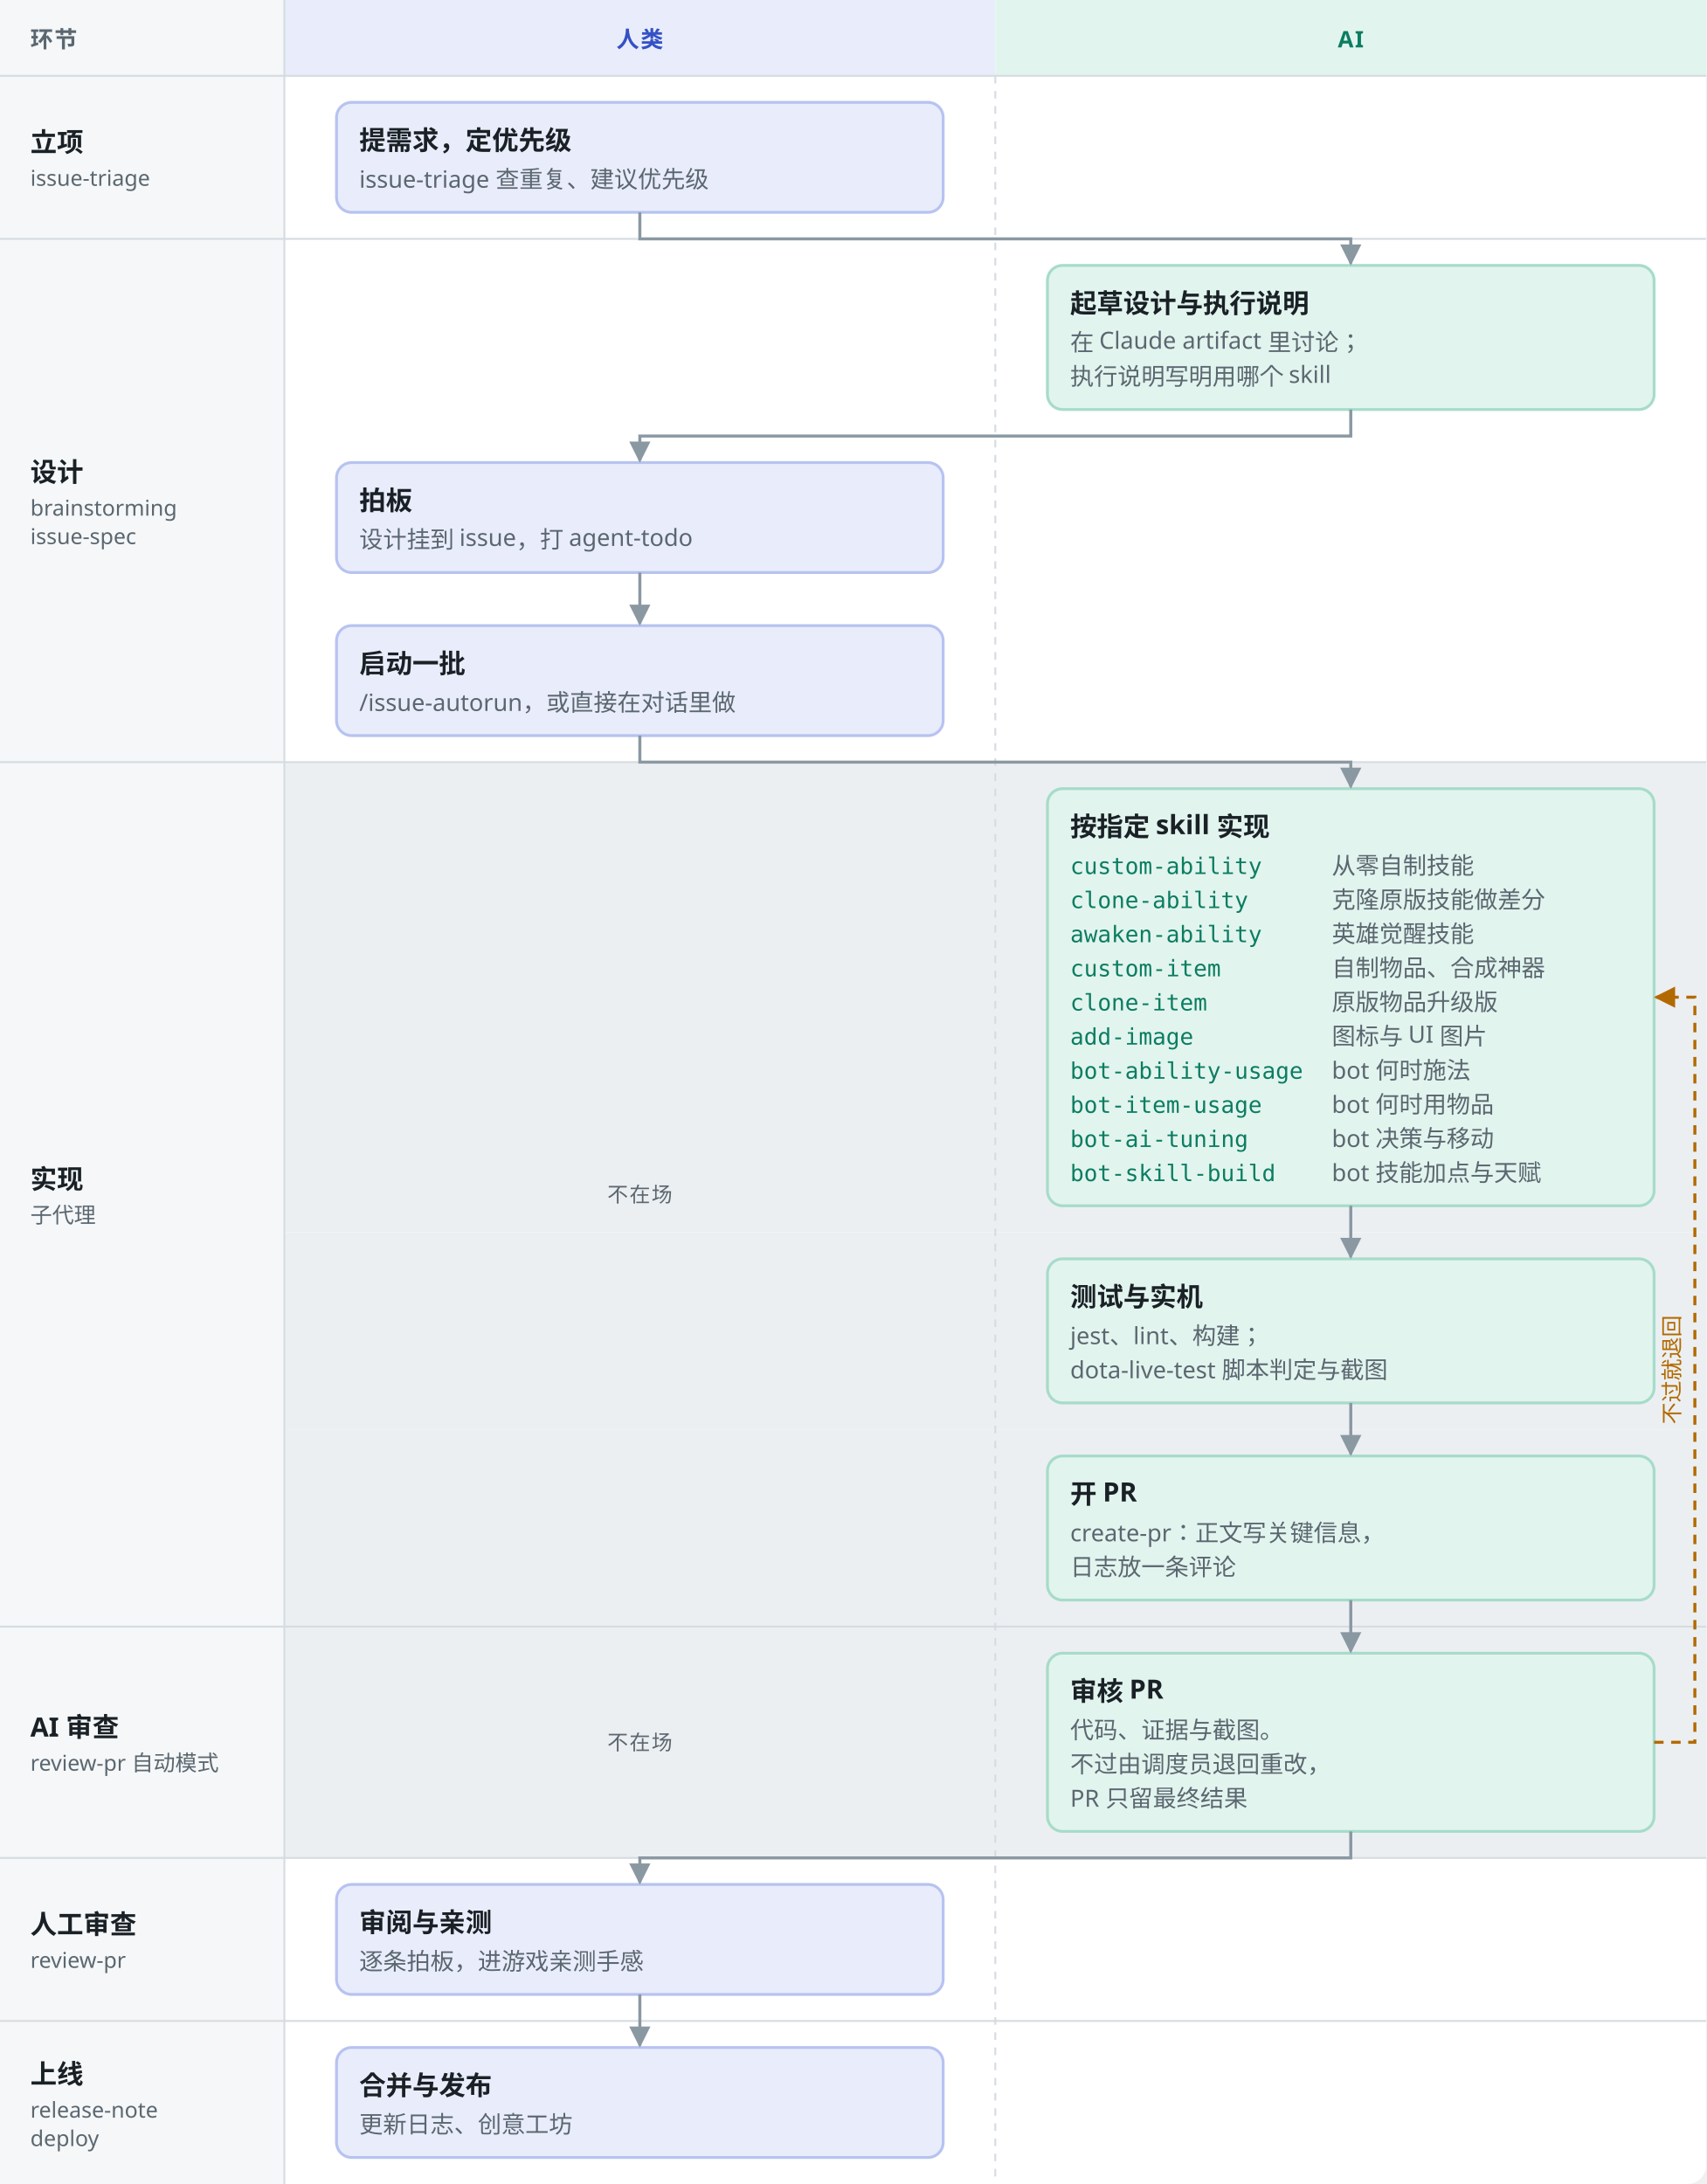
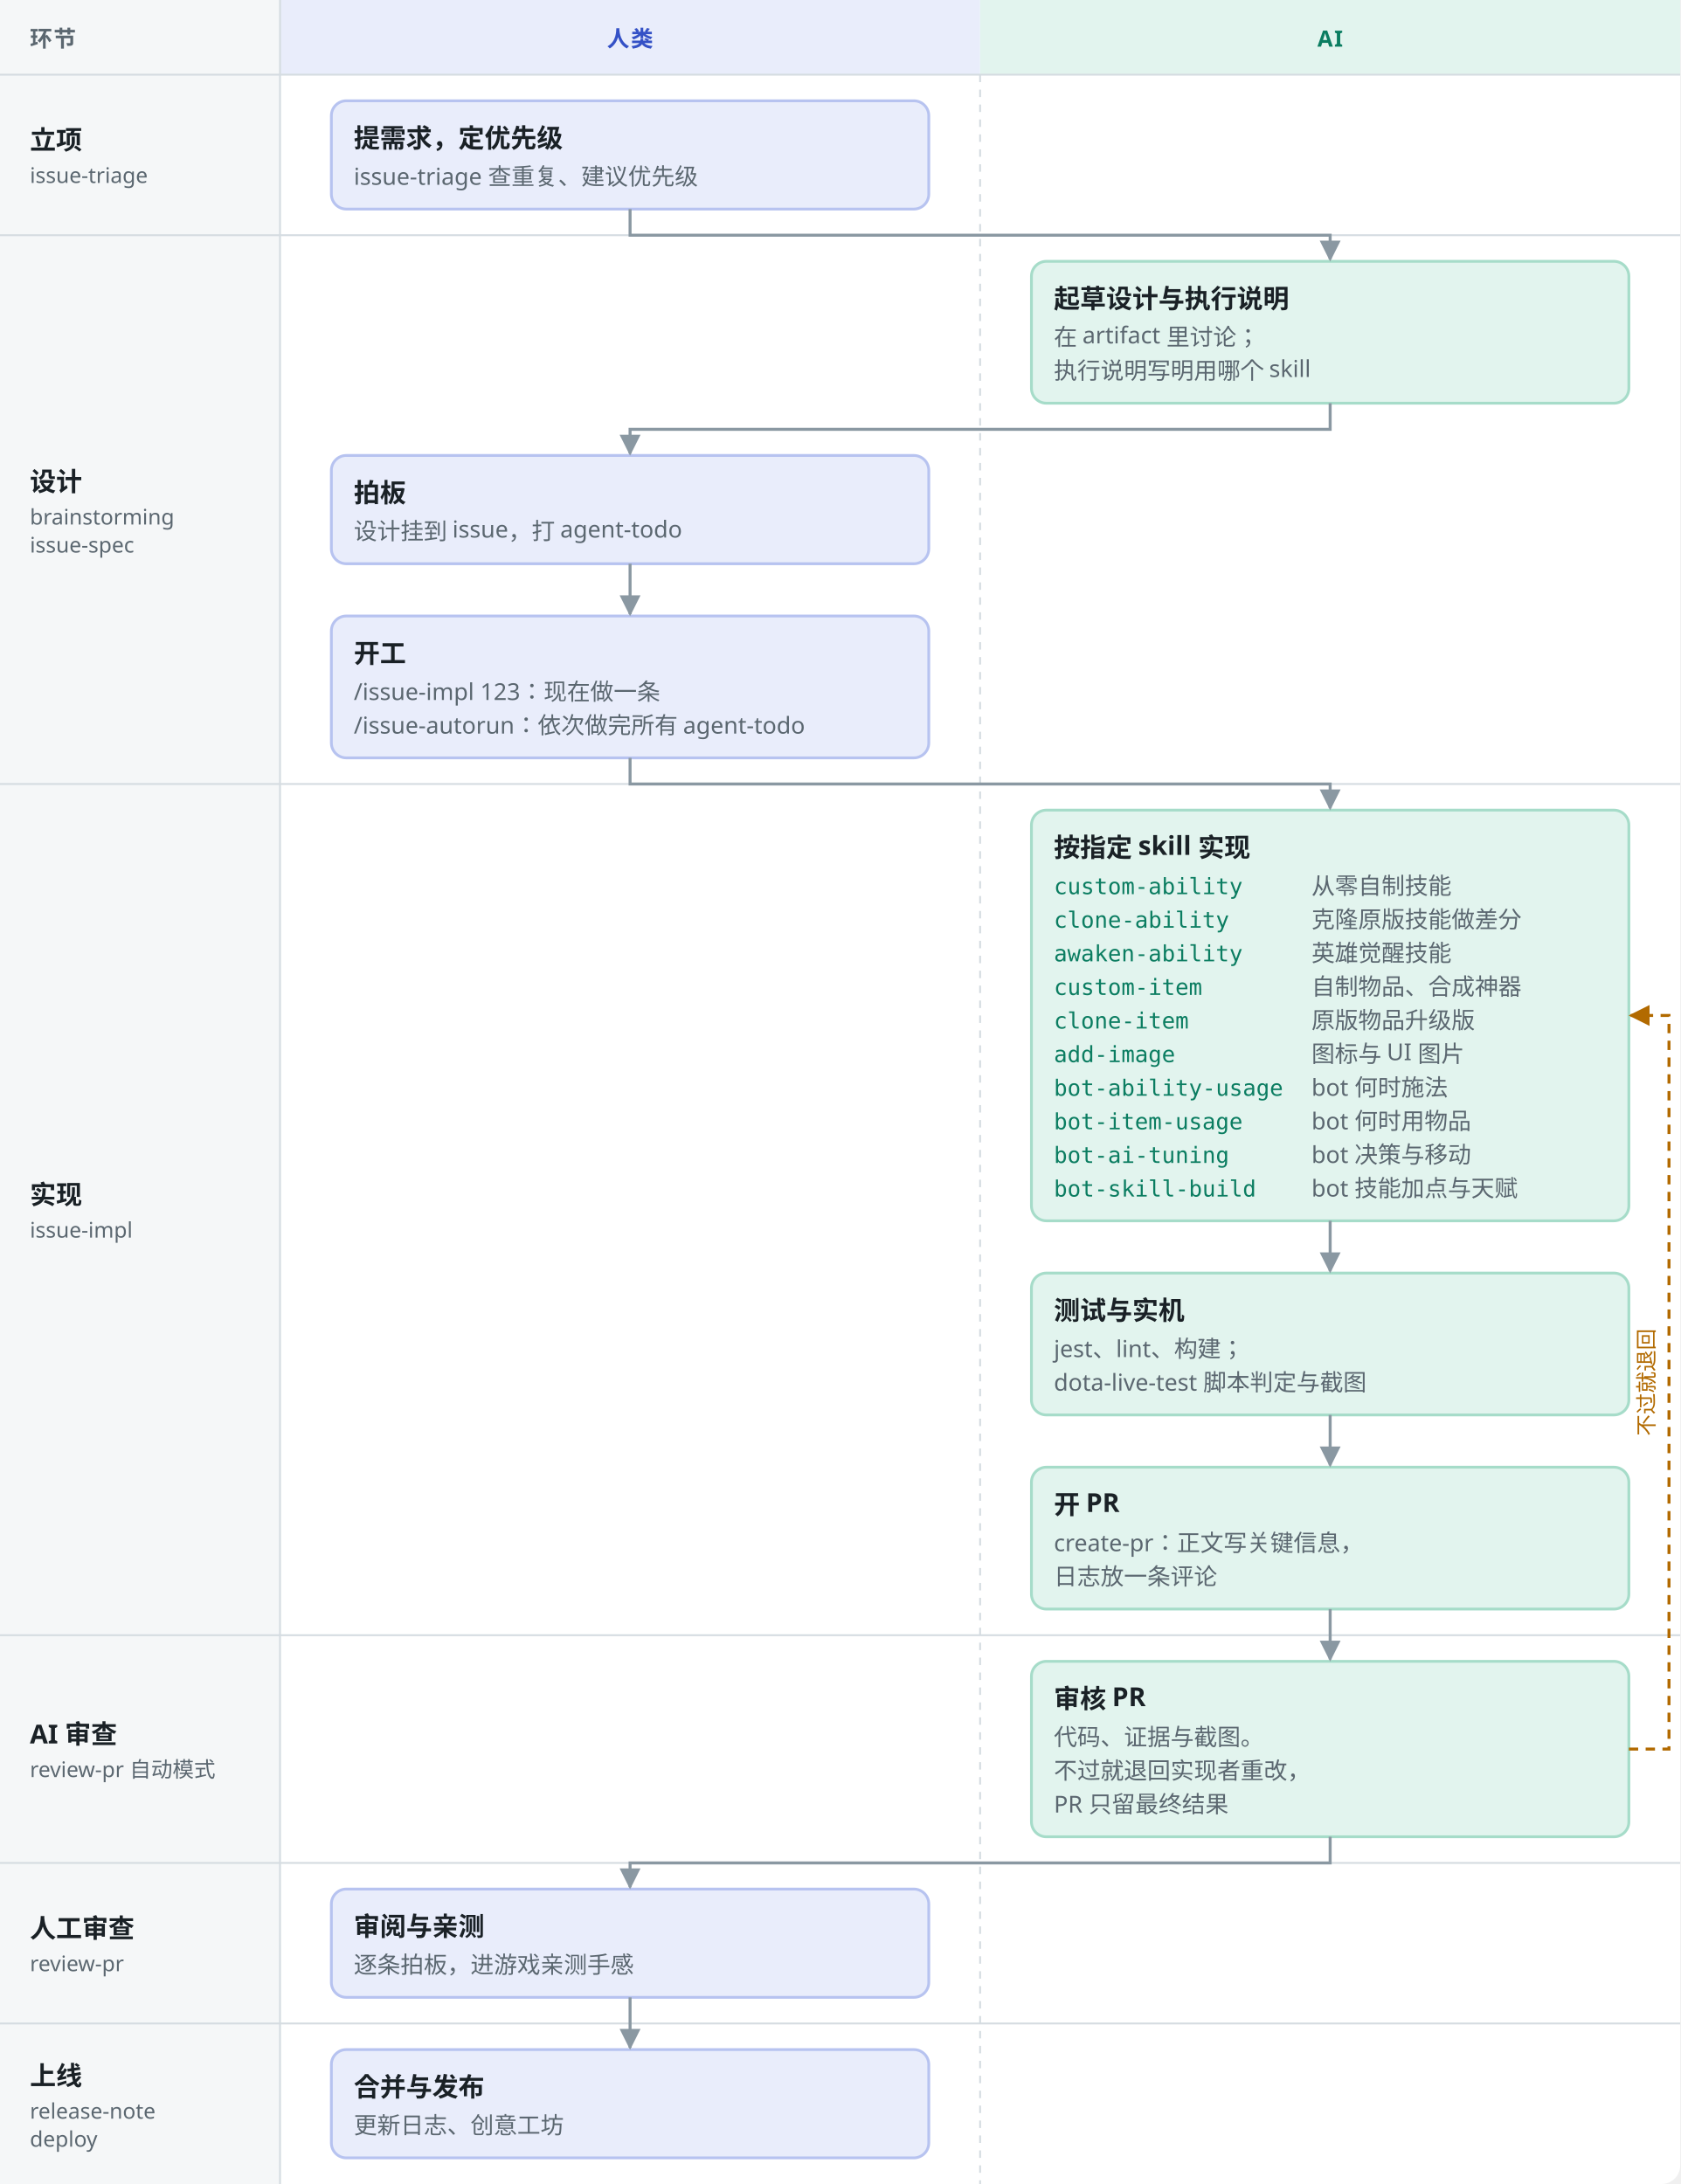
- <svg xmlns="http://www.w3.org/2000/svg" viewBox="0 0 900 1152" width="900" height="1152" role="img">
+ <svg xmlns="http://www.w3.org/2000/svg" viewBox="0 0 900 1170" width="900" height="1170" role="img">
  <style>
  .bg{fill:#ffffff} .stagebg{fill:#f5f7f8} .awaybg{fill:#eceff2}
  .hh{fill:#e9edfb} .ha{fill:#e2f4ee}
  .grid{stroke:#d5dce1;stroke-width:1} .dash{stroke:#d5dce1;stroke-dasharray:4 4}
  .nh{fill:#e9edfb;stroke:#b7c3f0;stroke-width:1.5} .na{fill:#e2f4ee;stroke:#a6dcc9;stroke-width:1.5}
  .t{font:600 14px 'Segoe UI','PingFang SC','Microsoft YaHei',system-ui,sans-serif;fill:#1a2126}
  .d{font:12.5px 'Segoe UI','PingFang SC','Microsoft YaHei',system-ui,sans-serif;fill:#5b6770}
  .code{font:12px ui-monospace,'Cascadia Mono',Consolas,monospace;fill:#0b7d61}
  .st{font:600 14px 'Segoe UI','PingFang SC','Microsoft YaHei',system-ui,sans-serif;fill:#1a2126}
  .ss{font:11.5px 'Segoe UI','PingFang SC','Microsoft YaHei',system-ui,sans-serif;fill:#5b6770}
  .hd{font:700 12px 'Segoe UI','PingFang SC','Microsoft YaHei',system-ui,sans-serif;letter-spacing:.06em}
  .hdS{fill:#5b6770} .hdH{fill:#3451c6} .hdA{fill:#0b7d61}
  .aw{font:11px 'Segoe UI','PingFang SC','Microsoft YaHei',system-ui,sans-serif;fill:#5b6770;letter-spacing:.06em}
  .wire{fill:none;stroke:#8a98a2;stroke-width:1.6} .ah{fill:#8a98a2}
  .loop{fill:none;stroke:#b26a00;stroke-width:1.6;stroke-dasharray:5 4} .lh{fill:#b26a00}
  .lt{font:11.5px 'Segoe UI','PingFang SC','Microsoft YaHei',system-ui,sans-serif;fill:#b26a00}
  @media (prefers-color-scheme: dark){
    .bg{fill:#161d22} .stagebg{fill:#0f1418} .awaybg{fill:#1a2227}
    .hh{fill:#1c2445} .ha{fill:#12302a}
    .grid,.dash{stroke:#2a343b}
    .nh{fill:#1c2445;stroke:#34428a} .na{fill:#12302a;stroke:#1f5a4b}
    .t,.st{fill:#e2e8ec} .d,.ss,.aw,.hdS{fill:#94a2ab}
    .code{fill:#5fd3ad} .hdH{fill:#9fb2ff} .hdA{fill:#5fd3ad}
    .wire{stroke:#6b7a84} .ah{fill:#6b7a84}
    .loop{stroke:#f0b35a} .lh,.lt{fill:#f0b35a}
  }
</style>
-   <rect class="bg" x="0" y="0" width="900" height="1152" rx="10" />
-   <rect class="stagebg" x="0" y="0" width="150" height="1152" />
-   <rect class="awaybg" x="150" y="402" width="750" height="248" />
-   <rect class="awaybg" x="150" y="650" width="750" height="104" />
-   <rect class="awaybg" x="150" y="754" width="750" height="104" />
-   <rect class="awaybg" x="150" y="858" width="750" height="122" />
+   <rect class="bg" x="0" y="0" width="900" height="1170" rx="10" />
+   <rect class="stagebg" x="0" y="0" width="150" height="1170" />
  <rect class="stagebg" x="0" y="0" width="150" height="40" />
  <rect class="hh" x="150" y="0" width="375" height="40" />
  <rect class="ha" x="525" y="0" width="375" height="40" />
  <text class="hd hdS" x="16" y="25">环节</text>
  <text class="hd hdH" x="337.5" y="25" text-anchor="middle">人类</text>
  <text class="hd hdA" x="712.5" y="25" text-anchor="middle">AI</text>
  <line class="grid" x1="0" y1="40" x2="900" y2="40" />
-   <line class="dash" x1="525" y1="40" x2="525" y2="1152" />
-   <line class="grid" x1="150" y1="0" x2="150" y2="1152" />
+   <line class="dash" x1="525" y1="40" x2="525" y2="1170" />
+   <line class="grid" x1="150" y1="0" x2="150" y2="1170" />
  <text class="st" x="16" y="80.0">立项</text>
  <text class="ss" x="16" y="98.0">issue-triage</text>
  <line class="grid" x1="0" y1="126" x2="900" y2="126" />
-   <text class="st" x="16" y="254.0">设计</text>
-   <text class="ss" x="16" y="272.0">brainstorming</text>
-   <text class="ss" x="16" y="287.0">issue-spec</text>
-   <line class="grid" x1="0" y1="402" x2="900" y2="402" />
-   <text class="st" x="16" y="627.0">实现</text>
-   <text class="ss" x="16" y="645.0">子代理</text>
-   <text class="aw" x="337.5" y="634.0" text-anchor="middle">不在场</text>
-   <line class="grid" x1="0" y1="858" x2="900" y2="858" />
-   <text class="st" x="16" y="916.0">AI 审查</text>
-   <text class="ss" x="16" y="934.0">review-pr 自动模式</text>
-   <text class="aw" x="337.5" y="923.0" text-anchor="middle">不在场</text>
-   <line class="grid" x1="0" y1="980" x2="900" y2="980" />
-   <text class="st" x="16" y="1020.0">人工审查</text>
-   <text class="ss" x="16" y="1038.0">review-pr</text>
-   <line class="grid" x1="0" y1="1066" x2="900" y2="1066" />
-   <text class="st" x="16" y="1099.0">上线</text>
-   <text class="ss" x="16" y="1117.0">release-note</text>
-   <text class="ss" x="16" y="1132.0">deploy</text>
+   <text class="st" x="16" y="263.0">设计</text>
+   <text class="ss" x="16" y="281.0">brainstorming</text>
+   <text class="ss" x="16" y="296.0">issue-spec</text>
+   <line class="grid" x1="0" y1="420" x2="900" y2="420" />
+   <text class="st" x="16" y="645">实现</text>
+   <text class="ss" x="16" y="663">issue-impl</text>
+   <line class="grid" x1="0" y1="876" x2="900" y2="876" />
+   <text class="st" x="16" y="934">AI 审查</text>
+   <text class="ss" x="16" y="952">review-pr 自动模式</text>
+   <line class="grid" x1="0" y1="998" x2="900" y2="998" />
+   <text class="st" x="16" y="1038">人工审查</text>
+   <text class="ss" x="16" y="1056">review-pr</text>
+   <line class="grid" x1="0" y1="1084" x2="900" y2="1084" />
+   <text class="st" x="16" y="1117">上线</text>
+   <text class="ss" x="16" y="1135">release-note</text>
+   <text class="ss" x="16" y="1150">deploy</text>
  <rect class="nh" x="177.5" y="54" width="320" height="58" rx="8" />
  <text class="t" x="189.5" y="79">提需求，定优先级</text>
  <text class="d" x="189.5" y="99">issue-triage 查重复、建议优先级</text>
  <rect class="na" x="552.5" y="140" width="320" height="76" rx="8" />
  <text class="t" x="564.5" y="165">起草设计与执行说明</text>
-   <text class="d" x="564.5" y="185">在 Claude artifact 里讨论；</text>
+   <text class="d" x="564.5" y="185">在 artifact 里讨论；</text>
  <text class="d" x="564.5" y="203">执行说明写明用哪个 skill</text>
  <rect class="nh" x="177.5" y="244" width="320" height="58" rx="8" />
  <text class="t" x="189.5" y="269">拍板</text>
  <text class="d" x="189.5" y="289">设计挂到 issue，打 agent-todo</text>
-   <rect class="nh" x="177.5" y="330" width="320" height="58" rx="8" />
-   <text class="t" x="189.5" y="355">启动一批</text>
-   <text class="d" x="189.5" y="375">/issue-autorun，或直接在对话里做</text>
-   <rect class="na" x="552.5" y="416" width="320" height="220" rx="8" />
-   <text class="t" x="564.5" y="441">按指定 skill 实现</text>
-   <text x="564.5" y="461">
+   <rect class="nh" x="177.5" y="330" width="320" height="76" rx="8" />
+   <text class="t" x="189.5" y="355">开工</text>
+   <text class="d" x="189.5" y="375">/issue-impl 123：现在做一条</text>
+   <text class="d" x="189.5" y="393">/issue-autorun：依次做完所有 agent-todo</text>
+   <rect class="na" x="552.5" y="434" width="320" height="220" rx="8" />
+   <text class="t" x="564.5" y="459">按指定 skill 实现</text>
+   <text x="564.5" y="479">
    <tspan class="code">custom-ability</tspan>
    <tspan class="d" x="702.5">从零自制技能</tspan>
  </text>
-   <text x="564.5" y="479">
+   <text x="564.5" y="497">
    <tspan class="code">clone-ability</tspan>
    <tspan class="d" x="702.5">克隆原版技能做差分</tspan>
  </text>
-   <text x="564.5" y="497">
+   <text x="564.5" y="515">
    <tspan class="code">awaken-ability</tspan>
    <tspan class="d" x="702.5">英雄觉醒技能</tspan>
  </text>
-   <text x="564.5" y="515">
+   <text x="564.5" y="533">
    <tspan class="code">custom-item</tspan>
    <tspan class="d" x="702.5">自制物品、合成神器</tspan>
  </text>
-   <text x="564.5" y="533">
+   <text x="564.5" y="551">
    <tspan class="code">clone-item</tspan>
    <tspan class="d" x="702.5">原版物品升级版</tspan>
  </text>
-   <text x="564.5" y="551">
+   <text x="564.5" y="569">
    <tspan class="code">add-image</tspan>
    <tspan class="d" x="702.5">图标与 UI 图片</tspan>
  </text>
-   <text x="564.5" y="569">
+   <text x="564.5" y="587">
    <tspan class="code">bot-ability-usage</tspan>
    <tspan class="d" x="702.5">bot 何时施法</tspan>
  </text>
-   <text x="564.5" y="587">
+   <text x="564.5" y="605">
    <tspan class="code">bot-item-usage</tspan>
    <tspan class="d" x="702.5">bot 何时用物品</tspan>
  </text>
-   <text x="564.5" y="605">
+   <text x="564.5" y="623">
    <tspan class="code">bot-ai-tuning</tspan>
    <tspan class="d" x="702.5">bot 决策与移动</tspan>
  </text>
-   <text x="564.5" y="623">
+   <text x="564.5" y="641">
    <tspan class="code">bot-skill-build</tspan>
    <tspan class="d" x="702.5">bot 技能加点与天赋</tspan>
  </text>
-   <rect class="na" x="552.5" y="664" width="320" height="76" rx="8" />
-   <text class="t" x="564.5" y="689">测试与实机</text>
-   <text class="d" x="564.5" y="709">jest、lint、构建；</text>
-   <text class="d" x="564.5" y="727">dota-live-test 脚本判定与截图</text>
-   <rect class="na" x="552.5" y="768" width="320" height="76" rx="8" />
-   <text class="t" x="564.5" y="793">开 PR</text>
-   <text class="d" x="564.5" y="813">create-pr：正文写关键信息，</text>
-   <text class="d" x="564.5" y="831">日志放一条评论</text>
-   <rect class="na" x="552.5" y="872" width="320" height="94" rx="8" />
-   <text class="t" x="564.5" y="897">审核 PR</text>
-   <text class="d" x="564.5" y="917">代码、证据与截图。</text>
-   <text class="d" x="564.5" y="935">不过由调度员退回重改，</text>
-   <text class="d" x="564.5" y="953">PR 只留最终结果</text>
-   <rect class="nh" x="177.5" y="994" width="320" height="58" rx="8" />
-   <text class="t" x="189.5" y="1019">审阅与亲测</text>
-   <text class="d" x="189.5" y="1039">逐条拍板，进游戏亲测手感</text>
-   <rect class="nh" x="177.5" y="1080" width="320" height="58" rx="8" />
-   <text class="t" x="189.5" y="1105">合并与发布</text>
-   <text class="d" x="189.5" y="1125">更新日志、创意工坊</text>
+   <rect class="na" x="552.5" y="682" width="320" height="76" rx="8" />
+   <text class="t" x="564.5" y="707">测试与实机</text>
+   <text class="d" x="564.5" y="727">jest、lint、构建；</text>
+   <text class="d" x="564.5" y="745">dota-live-test 脚本判定与截图</text>
+   <rect class="na" x="552.5" y="786" width="320" height="76" rx="8" />
+   <text class="t" x="564.5" y="811">开 PR</text>
+   <text class="d" x="564.5" y="831">create-pr：正文写关键信息，</text>
+   <text class="d" x="564.5" y="849">日志放一条评论</text>
+   <rect class="na" x="552.5" y="890" width="320" height="94" rx="8" />
+   <text class="t" x="564.5" y="915">审核 PR</text>
+   <text class="d" x="564.5" y="935">代码、证据与截图。</text>
+   <text class="d" x="564.5" y="953">不过就退回实现者重改，</text>
+   <text class="d" x="564.5" y="971">PR 只留最终结果</text>
+   <rect class="nh" x="177.5" y="1012" width="320" height="58" rx="8" />
+   <text class="t" x="189.5" y="1037">审阅与亲测</text>
+   <text class="d" x="189.5" y="1057">逐条拍板，进游戏亲测手感</text>
+   <rect class="nh" x="177.5" y="1098" width="320" height="58" rx="8" />
+   <text class="t" x="189.5" y="1123">合并与发布</text>
+   <text class="d" x="189.5" y="1143">更新日志、创意工坊</text>
  <defs>
    <marker id="ar" viewBox="0 0 10 10" refX="9" refY="5" markerWidth="7" markerHeight="7" orient="auto-start-reverse">
      <path class="ah" d="M0 0L10 5L0 10z" />
    </marker>
    <marker id="lp" viewBox="0 0 10 10" refX="9" refY="5" markerWidth="7" markerHeight="7" orient="auto-start-reverse">
      <path class="lh" d="M0 0L10 5L0 10z" />
    </marker>
  </defs>
-   <path class="wire" d="M337.5 112 V126.0 H712.5 V139" marker-end="url(#ar)" />
-   <path class="wire" d="M712.5 216 V230.0 H337.5 V243" marker-end="url(#ar)" />
-   <path class="wire" d="M337.5 302 V329" marker-end="url(#ar)" />
-   <path class="wire" d="M337.5 388 V402.0 H712.5 V415" marker-end="url(#ar)" />
-   <path class="wire" d="M712.5 636 V663" marker-end="url(#ar)" />
-   <path class="wire" d="M712.5 740 V767" marker-end="url(#ar)" />
-   <path class="wire" d="M712.5 844 V871" marker-end="url(#ar)" />
-   <path class="wire" d="M712.5 966 V980.0 H337.5 V993" marker-end="url(#ar)" />
-   <path class="wire" d="M337.5 1052 V1079" marker-end="url(#ar)" />
-   <path class="loop" d="M872.5 919.0 H894 V526.0 H873.5" marker-end="url(#lp)" />
-   <text class="lt" x="886" y="722.5" text-anchor="middle" transform="rotate(-90 886 722.5)">不过就退回</text>
+   <path class="wire" d="M337.5 112V126H712.5V139" marker-end="url(#ar)" />
+   <path class="wire" d="M712.5 216V230H337.5V243" marker-end="url(#ar)" />
+   <path class="wire" d="M337.5 302V329" marker-end="url(#ar)" />
+   <path class="wire" d="M337.5 406V420H712.5V433" marker-end="url(#ar)" />
+   <path class="wire" d="M712.5 654V681" marker-end="url(#ar)" />
+   <path class="wire" d="M712.5 758V785" marker-end="url(#ar)" />
+   <path class="wire" d="M712.5 862V889" marker-end="url(#ar)" />
+   <path class="wire" d="M712.5 984V998H337.5V1011" marker-end="url(#ar)" />
+   <path class="wire" d="M337.5 1070V1097" marker-end="url(#ar)" />
+   <path class="loop" d="M872.5 937H894V544H873.5" marker-end="url(#lp)" />
+   <text class="lt" x="886" y="740.5" text-anchor="middle" transform="rotate(-90 886 740.5)">不过就退回</text>
</svg>
